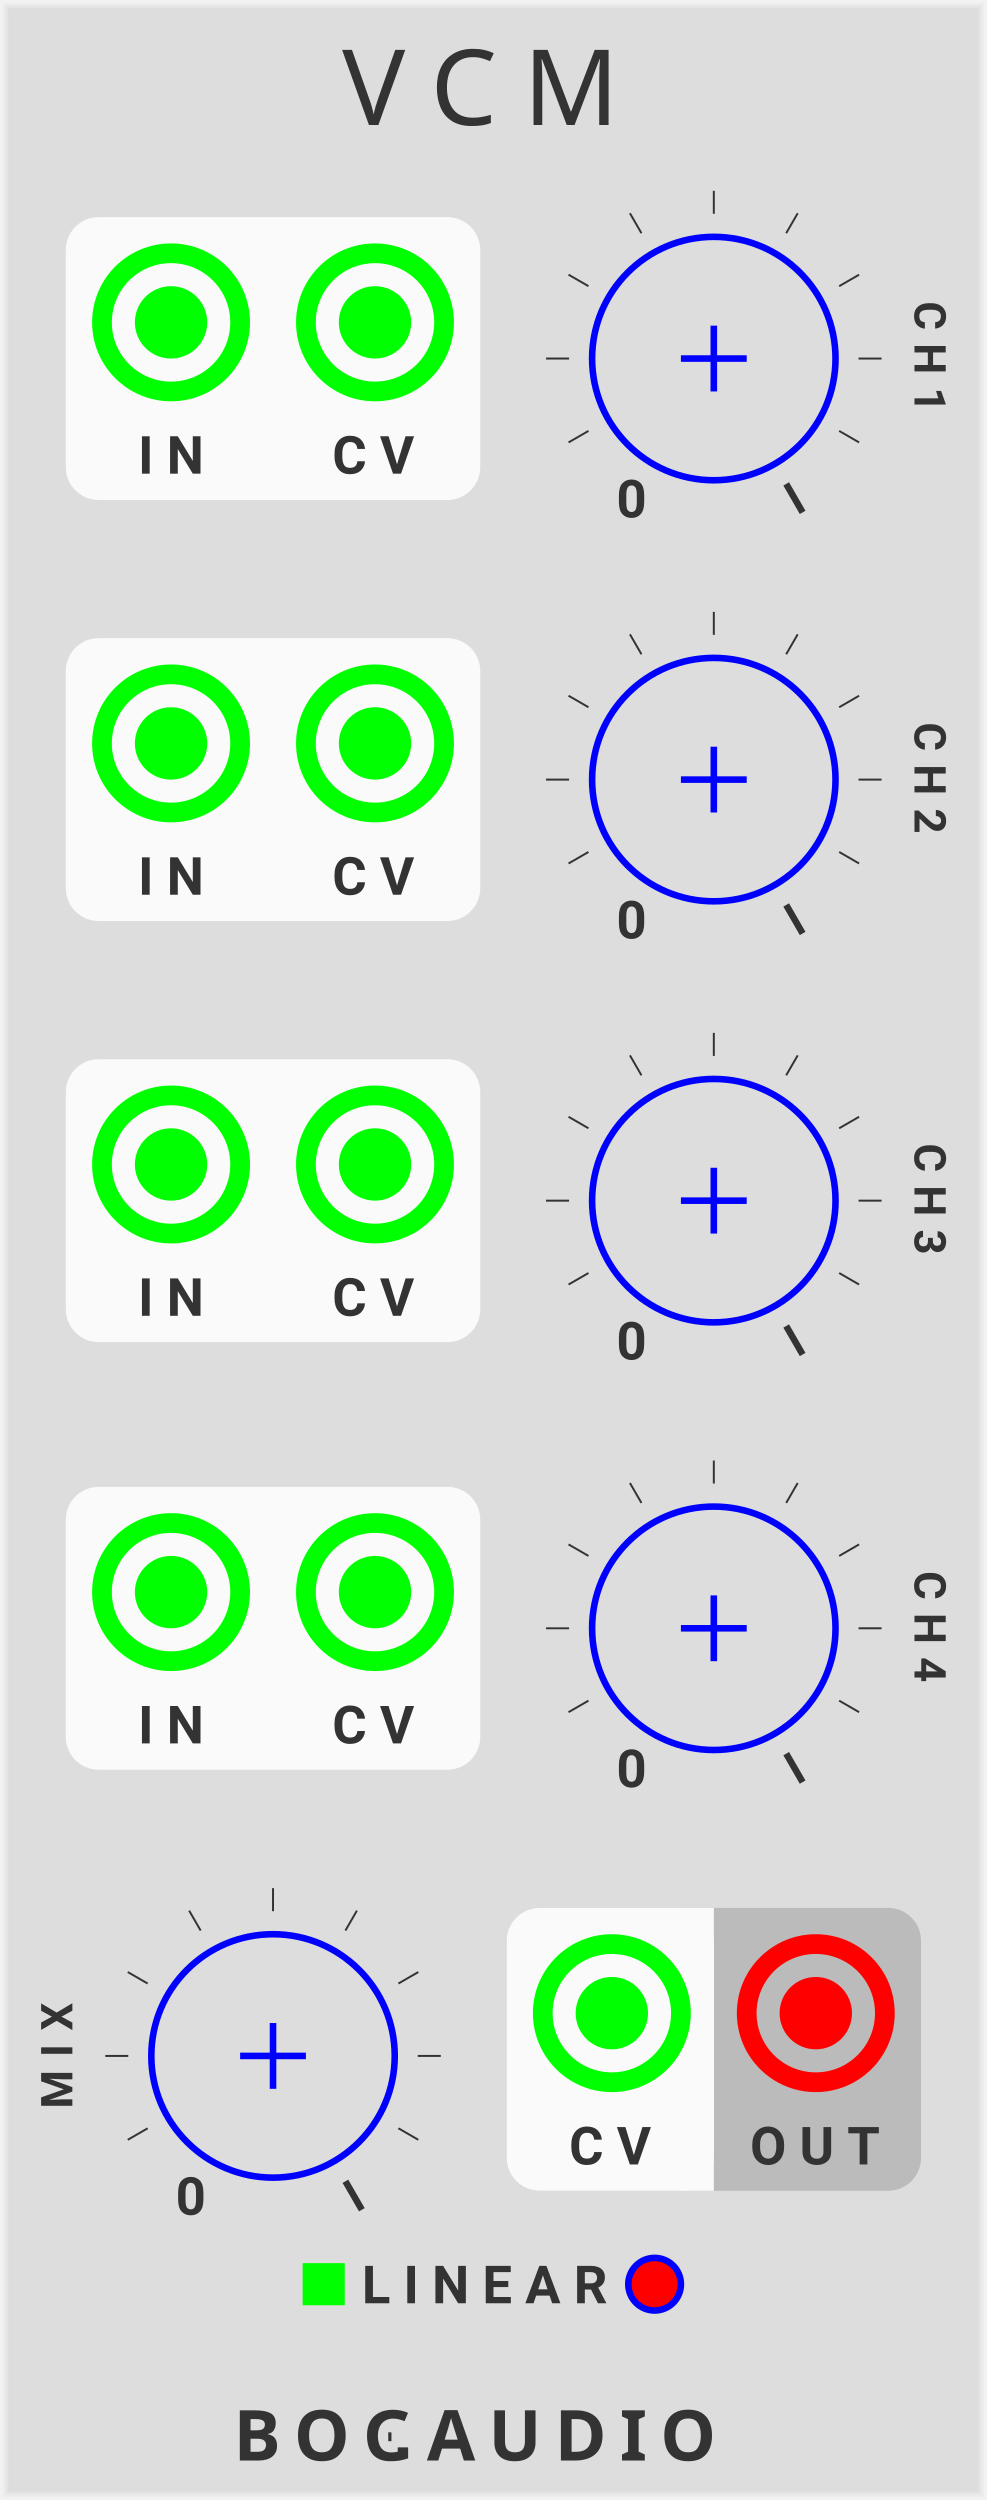
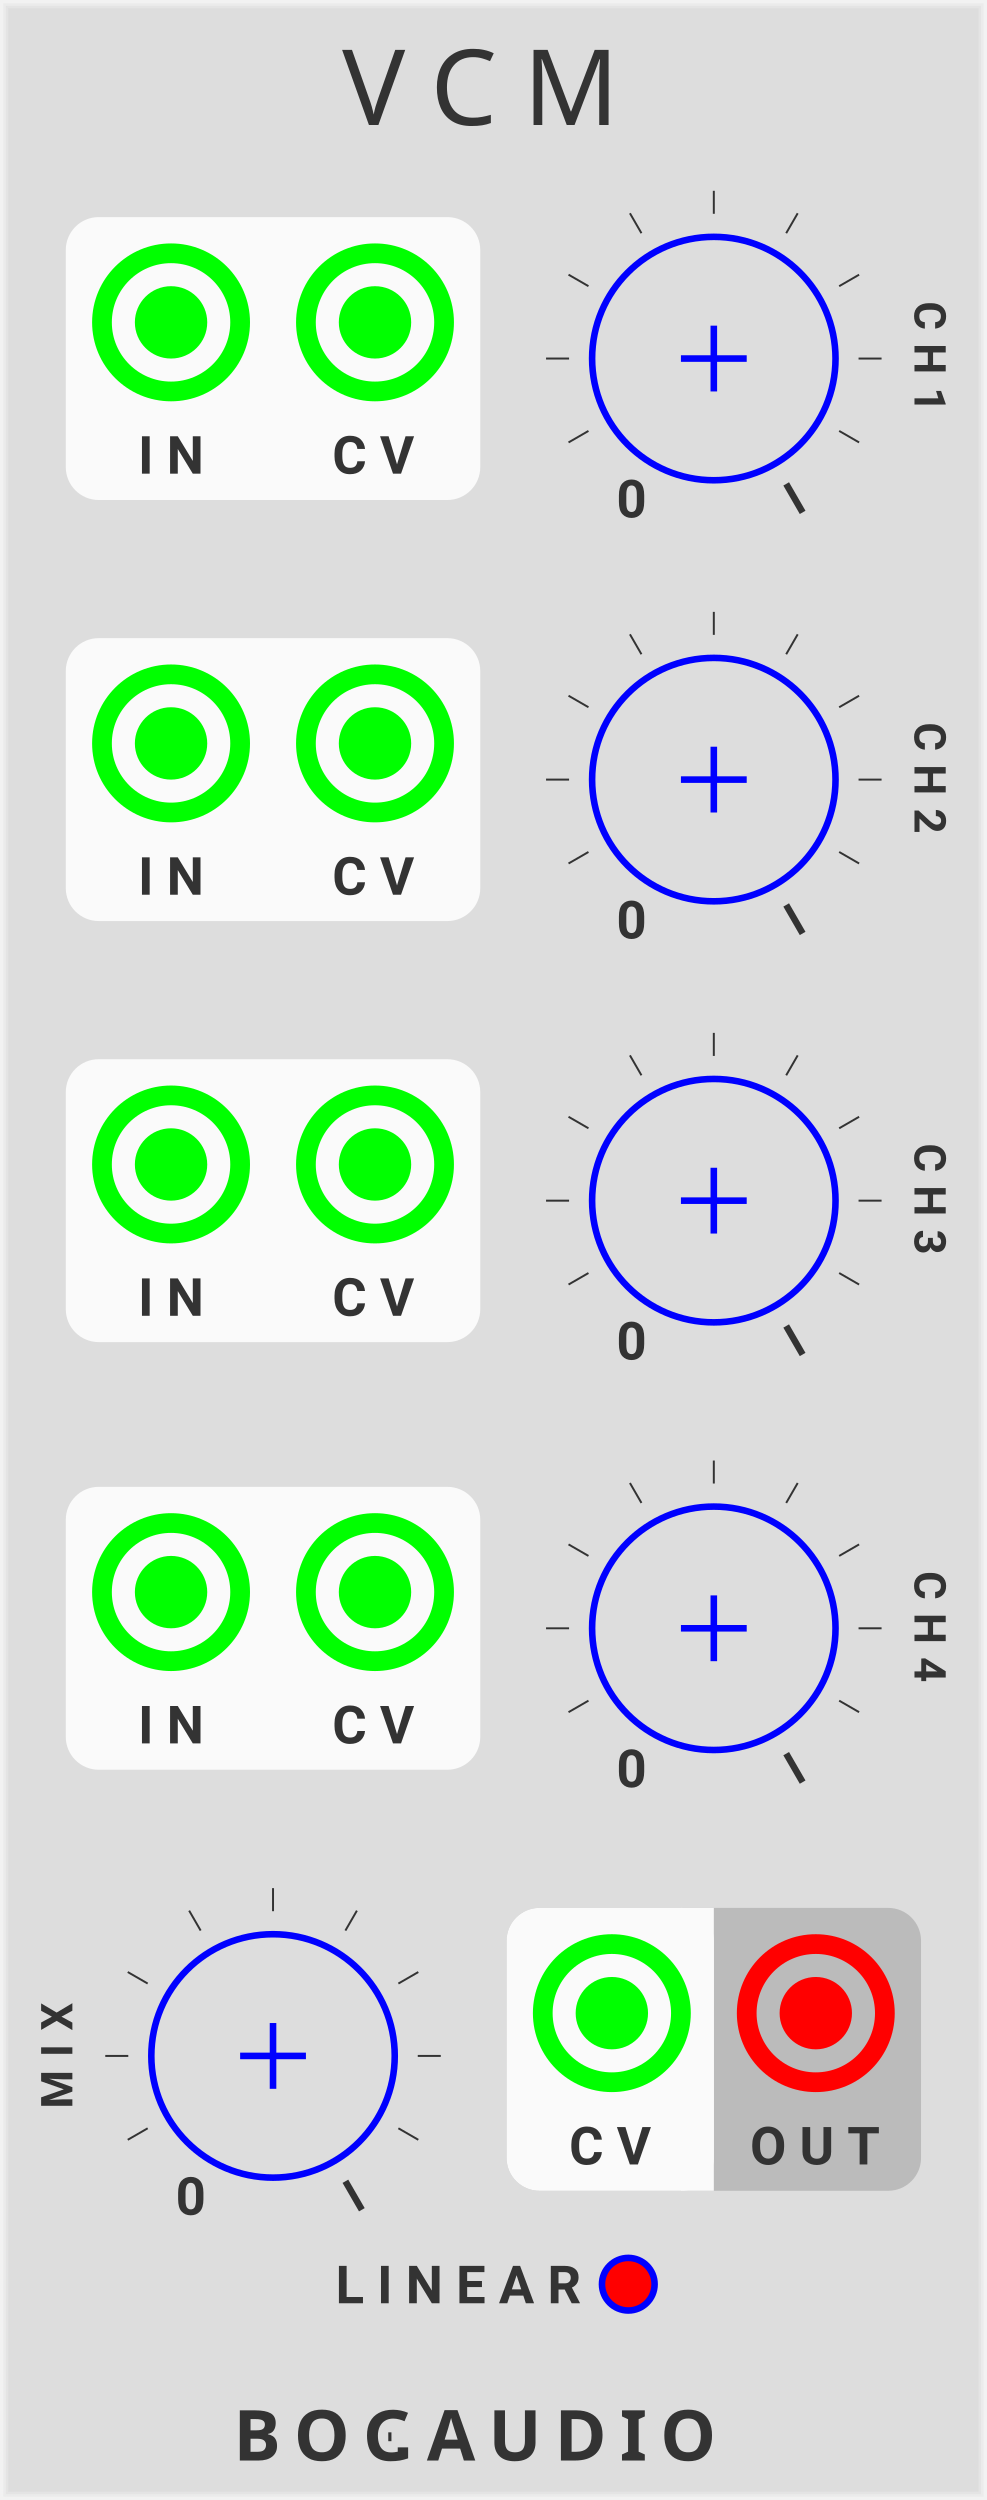
<svg xmlns="http://www.w3.org/2000/svg" xmlns:xlink="http://www.w3.org/1999/xlink" version="1.1" width="150" height="380" viewBox="0 0 150 380">
  <style>
    text {
      fill: #333;
      font-family: 'Roboto', sans-serif;
      font-weight: bold;
    }
    text.title {
      font-family: 'Comfortaa', sans-serif;
      font-weight: normal;
    }
    text.brand {
      font-family: 'Audiowide', sans-serif;
      font-weight: bold;
    }
  </style>
  <defs>
    <symbol id="knob" viewBox="0 0 40px 40px">
      <g transform="translate(20 20)">
        <polyline points="-5,0 5,0" stroke-width="1" stroke="#00f" />
        <polyline points="0,-5 0,5" stroke-width="1" stroke="#00f" />
        <circle cx="0" cy="0" r="18.5" stroke-width="1" stroke="#00f" fill="none" />
      </g>
    </symbol>
    <symbol id="knobguide" viewBox="0 0 60px 60px">
      <g transform="translate(30 30)">
        <text font-size="6.0pt" transform="rotate(-240) translate(25 0) rotate(240) translate(-2.3 2.5)">0</text>
        <polyline points="0,0 3.5,0" stroke-width="0.3" stroke="#333" transform="rotate(-210) translate(22 0)" />
        <polyline points="0,0 3.5,0" stroke-width="0.3" stroke="#333" transform="rotate(-180) translate(22 0)" />
        <polyline points="0,0 3.5,0" stroke-width="0.3" stroke="#333" transform="rotate(-150) translate(22 0)" />
        <polyline points="0,0 3.5,0" stroke-width="0.3" stroke="#333" transform="rotate(-120) translate(22 0)" />
        <polyline points="0,0 3.5,0" stroke-width="0.3" stroke="#333" transform="rotate(-90) translate(22 0)" />
        <polyline points="0,0 3.5,0" stroke-width="0.3" stroke="#333" transform="rotate(-60) translate(22 0)" />
        <polyline points="0,0 3.5,0" stroke-width="0.3" stroke="#333" transform="rotate(-30) translate(22 0)" />
        <polyline points="0,0 3.5,0" stroke-width="0.3" stroke="#333" transform="rotate(0) translate(22 0)" />
        <polyline points="0,0 3.5,0" stroke-width="0.3" stroke="#333" transform="rotate(30) translate(22 0)" />
        <polyline points="0,0 5,0" stroke-width="1" stroke="#333" transform="rotate(60) translate(22 0)" />
      </g>
    </symbol>
    <symbol id="input" viewBox="0 0 24px 24px">
      <g transform="translate(12 12)">
        <circle cx="0" cy="0" r="5" stroke-width="1" stroke="#0f0" fill="#0f0" />
        <circle cx="0" cy="0" r="10.5" stroke-width="3" stroke="#0f0" fill="none" />
      </g>
    </symbol>
    <symbol id="output" viewBox="0 0 24px 24px">
      <g transform="translate(12 12)">
        <circle cx="0" cy="0" r="5" stroke-width="1" stroke="#f00" fill="#f00" />
        <circle cx="0" cy="0" r="10.5" stroke-width="3" stroke="#f00" fill="none" />
      </g>
    </symbol>
    <symbol id="button-small" viewBox="0 0 9px 9px">
      <g transform="translate(4.5 4.5)">
        <circle r="4" stroke-width="1" stroke="#00f" fill="#f00" />
      </g>
-     </symbol>
-     <symbol id="light-small" viewBox="0 0 6.4px 6.4px">
-       <rect width="6.4" height="6.4" fill="#0f0" />
    </symbol>
  </defs>
  <rect width="100%" height="100%" fill="#ddd" />
  <polyline points="1,1 149,1 149,379 1,379 1,1" stroke="#e4e4e4" stroke-width="0.5" fill="none" />
  <polyline points="0.5,0.5 149.5,0.5 149.5,379.5 0.5,379.5 0.5,0.5" stroke="#ebebeb" stroke-width="0.8" fill="none" />
  <polyline points="0,0 150,0 150,380 0,380 0,0" stroke="#f2f2f2" stroke-width="1" fill="none" />
  <text class="title" x="52" y="19" font-size="12pt" letter-spacing="4px">VCM</text>
  <g transform="translate(35.5 374)">
    <text class="brand" font-size="8pt" letter-spacing="2px">BOGAUDIO</text>
    <rect width="3.0" height="3" fill="#ddd" transform="translate(24 -5)" />
  </g>
  <g transform="translate(0 32)">
    <g transform="translate(10 1)">
      <rect width="63" height="43" rx="5" fill="#fafafa" />
      <g transform="translate(1 0)">
        <use id="IN1_INPUT" xlink:href="#input" transform="translate(3 4)" />
        <text font-size="6pt" letter-spacing="2px" transform="translate(10 39)">IN</text>
      </g>
      <g transform="translate(32 0)">
        <use id="CV1_INPUT" xlink:href="#input" transform="translate(3 4)" />
        <text font-size="6pt" letter-spacing="2px" transform="translate(8.5 39)">CV</text>
      </g>
    </g>
    <use id="LEVEL1_PARAM" xlink:href="#knob" transform="translate(88.5 2.5)" />
    <use xlink:href="#knobguide" transform="translate(78.5 -7.5)" />
    <text font-size="5pt" letter-spacing="2px" transform="translate(139 13.8) rotate(90)">CH1</text>
  </g>
  <g transform="translate(0 96)">
    <g transform="translate(10 1)">
      <rect width="63" height="43" rx="5" fill="#fafafa" />
      <g transform="translate(1 0)">
        <use id="IN2_INPUT" xlink:href="#input" transform="translate(3 4)" />
        <text font-size="6pt" letter-spacing="2px" transform="translate(10 39)">IN</text>
      </g>
      <g transform="translate(32 0)">
        <use id="CV2_INPUT" xlink:href="#input" transform="translate(3 4)" />
        <text font-size="6pt" letter-spacing="2px" transform="translate(8.5 39)">CV</text>
      </g>
    </g>
    <use id="LEVEL2_PARAM" xlink:href="#knob" transform="translate(88.5 2.5)" />
    <use xlink:href="#knobguide" transform="translate(78.5 -7.5)" />
    <text font-size="5pt" letter-spacing="2px" transform="translate(139 13.8) rotate(90)">CH2</text>
  </g>
  <g transform="translate(0 160)">
    <g transform="translate(10 1)">
      <rect width="63" height="43" rx="5" fill="#fafafa" />
      <g transform="translate(1 0)">
        <use id="IN3_INPUT" xlink:href="#input" transform="translate(3 4)" />
        <text font-size="6pt" letter-spacing="2px" transform="translate(10 39)">IN</text>
      </g>
      <g transform="translate(32 0)">
        <use id="CV3_INPUT" xlink:href="#input" transform="translate(3 4)" />
        <text font-size="6pt" letter-spacing="2px" transform="translate(8.5 39)">CV</text>
      </g>
    </g>
    <use id="LEVEL3_PARAM" xlink:href="#knob" transform="translate(88.5 2.5)" />
    <use xlink:href="#knobguide" transform="translate(78.5 -7.5)" />
    <text font-size="5pt" letter-spacing="2px" transform="translate(139 13.8) rotate(90)">CH3</text>
  </g>
  <g transform="translate(0 225)">
    <g transform="translate(10 1)">
      <rect width="63" height="43" rx="5" fill="#fafafa" />
      <g transform="translate(1 0)">
        <use id="IN4_INPUT" xlink:href="#input" transform="translate(3 4)" />
        <text font-size="6pt" letter-spacing="2px" transform="translate(10 39)">IN</text>
      </g>
      <g transform="translate(32 0)">
        <use id="CV4_INPUT" xlink:href="#input" transform="translate(3 4)" />
        <text font-size="6pt" letter-spacing="2px" transform="translate(8.5 39)">CV</text>
      </g>
    </g>
    <use id="LEVEL4_PARAM" xlink:href="#knob" transform="translate(88.5 2.5)" />
    <use xlink:href="#knobguide" transform="translate(78.5 -7.5)" />
    <text font-size="5pt" letter-spacing="2px" transform="translate(139 13.8) rotate(90)">CH4</text>
  </g>
  <g transform="translate(0 290)">
    <text font-size="5pt" letter-spacing="2px" transform="translate(11 30.5) rotate(-90)">MIX</text>
    <use id="MIX_PARAM" xlink:href="#knob" transform="translate(21.5 2.5)" />
    <use xlink:href="#knobguide" transform="translate(11.5 -7.5)" />
    <g transform="translate(77 0)">
      <rect width="63" height="43" rx="5" fill="#bbb" />
      <rect width="31.5" height="43" rx="5" fill="#fafafa" />
      <rect width="5" height="43" fill="#fafafa" transform="translate(26.5 0)" />
      <g transform="translate(1 0)">
        <use id="MIX_CV_INPUT" xlink:href="#input" transform="translate(3 4)" />
        <text font-size="6pt" letter-spacing="2px" transform="translate(8.5 39)">CV</text>
      </g>
      <g transform="translate(32 0)">
        <use id="MIX_OUTPUT" xlink:href="#output" transform="translate(3 4)" />
        <text font-size="6pt" letter-spacing="2px" transform="translate(5 39)">OUT</text>
      </g>
    </g>
-     <g transform="translate(46 54)">
+     <g transform="translate(42 54)">
+       <text font-size="6pt" letter-spacing="2px" transform="translate(9 6.1)">LINEAR</text>
      <use id="LINEAR_PARAM" xlink:href="#button-small" transform="translate(49 -1.3)" />
-       <use id="LINEAR_LIGHT" xlink:href="#light-small" transform="translate(0 0)" />
-       <text font-size="6pt" letter-spacing="2px" transform="translate(9 6.1)">LINEAR</text>
    </g>
  </g>
</svg>
